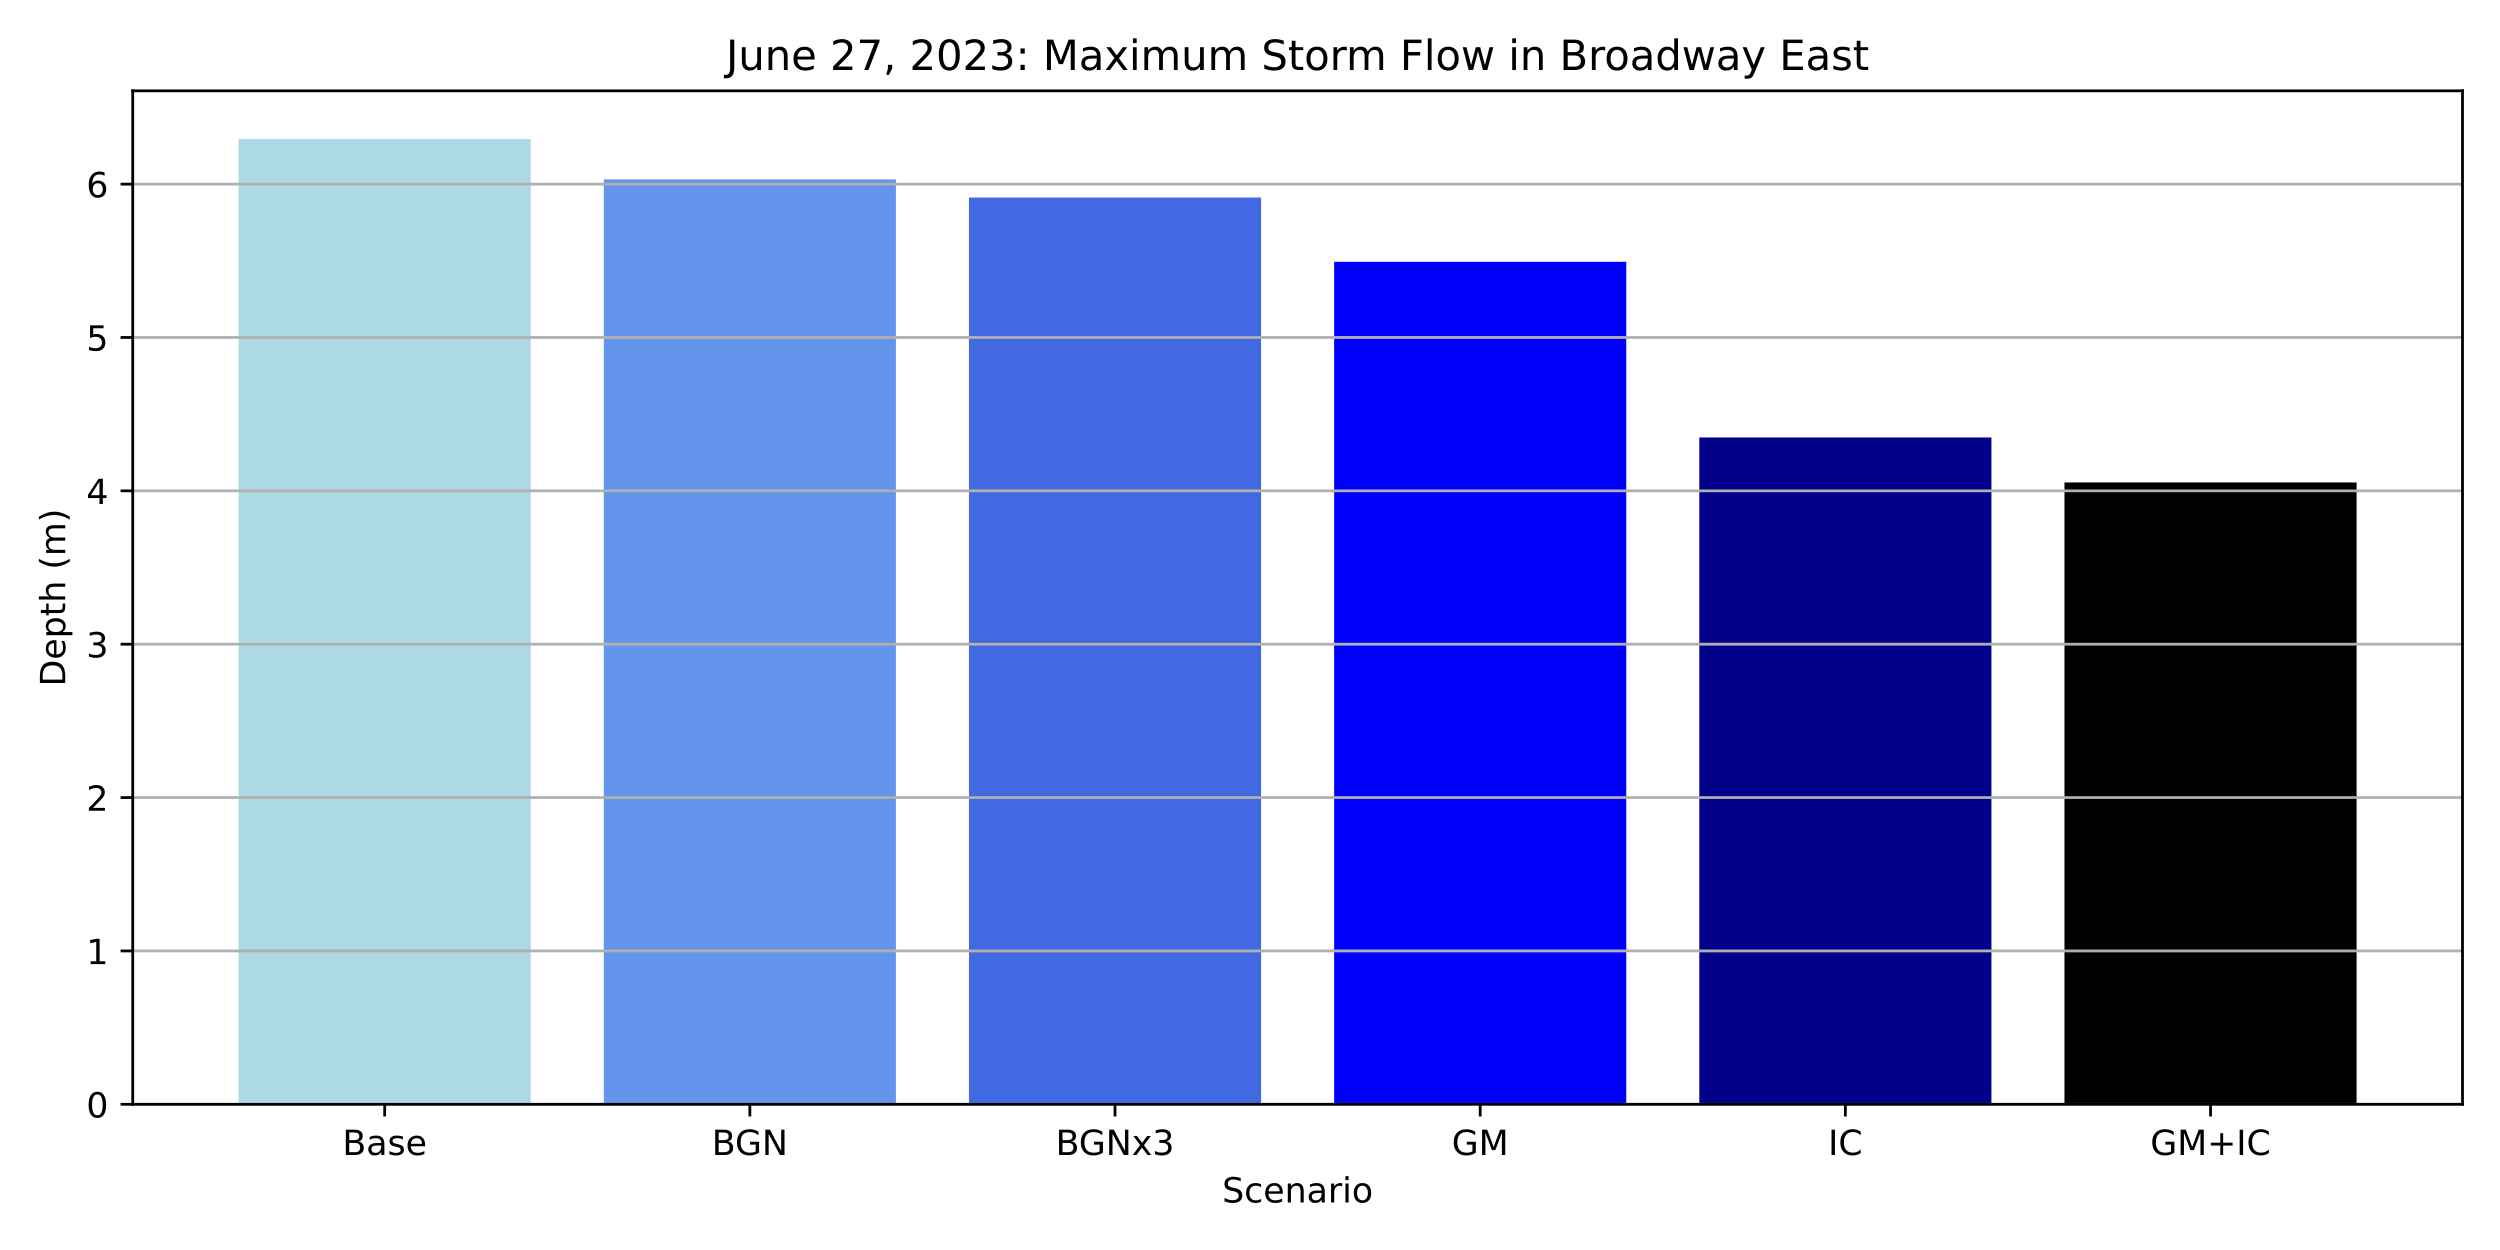
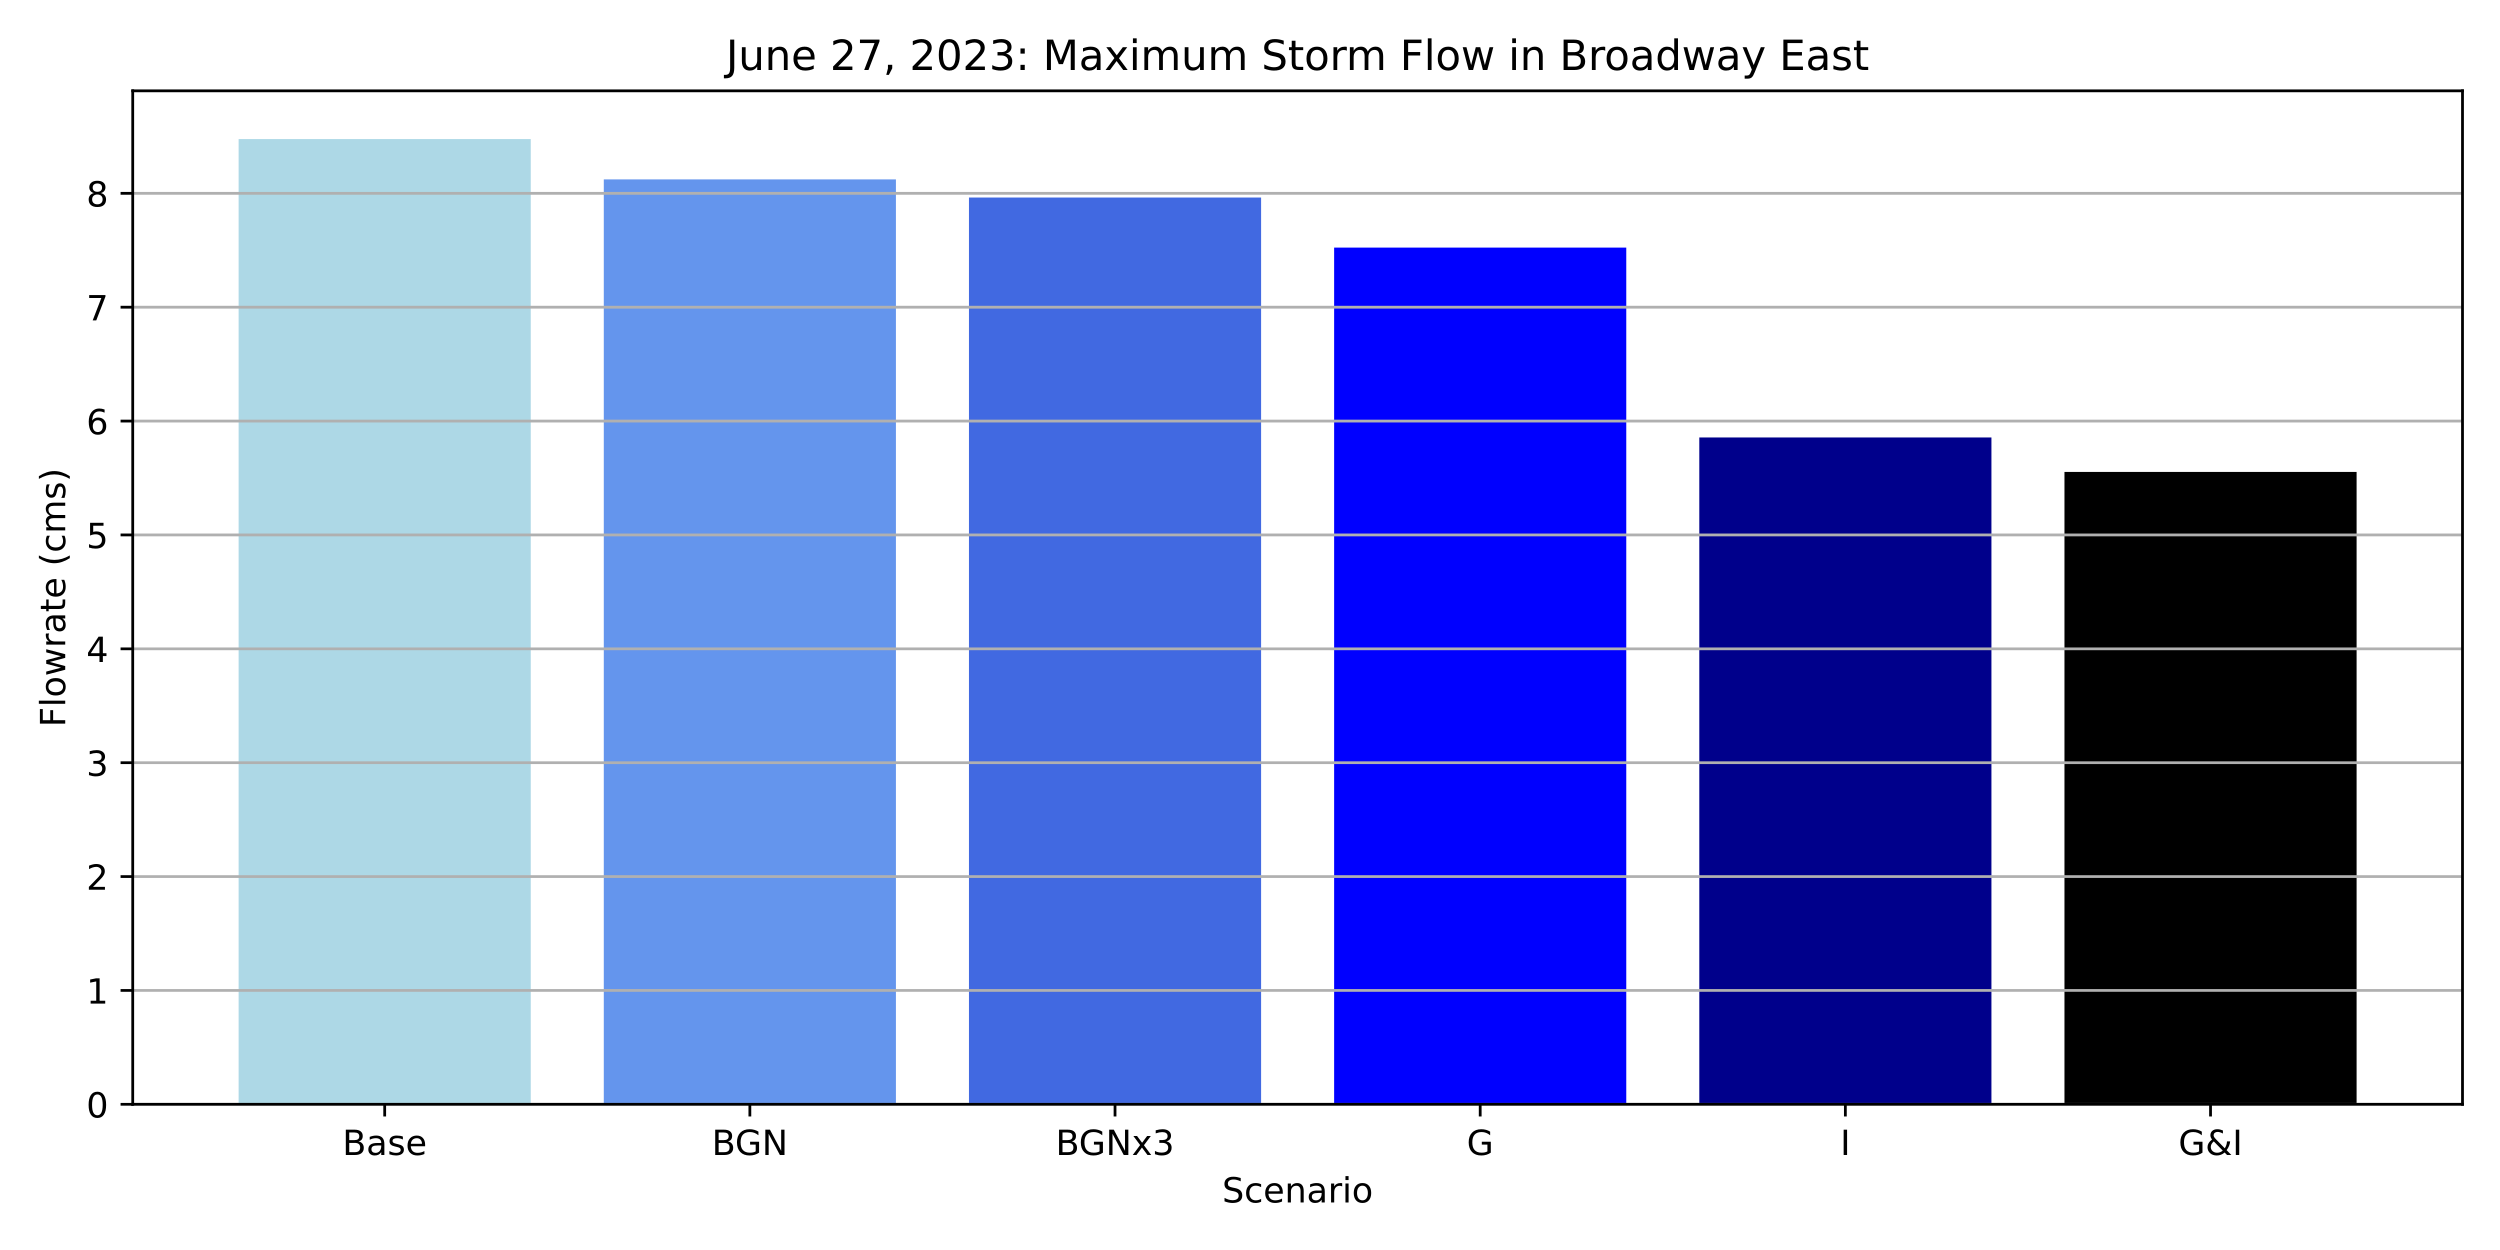
<svg xmlns="http://www.w3.org/2000/svg" xmlns:xlink="http://www.w3.org/1999/xlink" width="720pt" height="360pt" viewBox="0 0 720 360" version="1.1">
  <defs>
    <style type="text/css">*{stroke-linejoin: round; stroke-linecap: butt}</style>
  </defs>
  <g id="figure_1">
    <g id="patch_1">
      <path d="M 0 360  L 720 360  L 720 0  L 0 0  z " style="fill: #ffffff" />
    </g>
    <g id="axes_1">
      <g id="patch_2">
        <path d="M 38.225 318.04  L 709.2 318.04  L 709.2 26.16  L 38.225 26.16  z " style="fill: #ffffff" />
      </g>
      <g id="patch_3">
-         <path d="M 68.724 318.04  L 152.859 318.04  L 152.859 40.059  L 68.724 40.059  z " clip-path="url(#p82f3d828a6)" style="fill: #add8e6" />
+         <path d="M 68.724 318.04  L 152.859 318.04  L 152.859 40.059  L 68.724 40.059  z " clip-path="url(#p757a0177e7)" style="fill: #add8e6" />
      </g>
      <g id="patch_4">
-         <path d="M 173.892 318.04  L 258.027 318.04  L 258.027 51.669  L 173.892 51.669  z " clip-path="url(#p82f3d828a6)" style="fill: #6495ed" />
+         <path d="M 173.892 318.04  L 258.027 318.04  L 258.027 51.669  L 173.892 51.669  z " clip-path="url(#p757a0177e7)" style="fill: #6495ed" />
      </g>
      <g id="patch_5">
-         <path d="M 279.061 318.04  L 363.196 318.04  L 363.196 56.89  L 279.061 56.89  z " clip-path="url(#p82f3d828a6)" style="fill: #4169e1" />
+         <path d="M 279.061 318.04  L 363.196 318.04  L 363.196 56.89  L 279.061 56.89  z " clip-path="url(#p757a0177e7)" style="fill: #4169e1" />
      </g>
      <g id="patch_6">
-         <path d="M 384.229 318.04  L 468.364 318.04  L 468.364 75.394  L 384.229 75.394  z " clip-path="url(#p82f3d828a6)" style="fill: #0000ff" />
+         <path d="M 384.229 318.04  L 468.364 318.04  L 468.364 71.316  L 384.229 71.316  z " clip-path="url(#p757a0177e7)" style="fill: #0000ff" />
      </g>
      <g id="patch_7">
-         <path d="M 489.398 318.04  L 573.533 318.04  L 573.533 125.991  L 489.398 125.991  z " clip-path="url(#p82f3d828a6)" style="fill: #00008b" />
+         <path d="M 489.398 318.04  L 573.533 318.04  L 573.533 125.991  L 489.398 125.991  z " clip-path="url(#p757a0177e7)" style="fill: #00008b" />
      </g>
      <g id="patch_8">
-         <path d="M 594.566 318.04  L 678.701 318.04  L 678.701 138.944  L 594.566 138.944  z " clip-path="url(#p82f3d828a6)" />
+         <path d="M 594.566 318.04  L 678.701 318.04  L 678.701 135.914  L 594.566 135.914  z " clip-path="url(#p757a0177e7)" />
      </g>
      <g id="matplotlib.axis_1">
        <g id="xtick_1">
          <g id="line2d_1">
            <defs>
-               <path id="mecd193330f" d="M 0 0  L 0 3.5  " style="stroke: #000000; stroke-width: 0.8" />
+               <path id="m2fa8455c45" d="M 0 0  L 0 3.5  " style="stroke: #000000; stroke-width: 0.8" />
            </defs>
            <g>
-               <use xlink:href="#mecd193330f" x="110.791" y="318.04" style="stroke: #000000; stroke-width: 0.8" />
+               <use xlink:href="#m2fa8455c45" x="110.791" y="318.04" style="stroke: #000000; stroke-width: 0.8" />
            </g>
          </g>
          <g id="text_1">
            <g transform="translate(98.61548 332.6384) scale(0.1 -0.1)">
              <defs>
                <path id="DejaVuSans-42" d="M 1259 2228  L 1259 519  L 2272 519  Q 2781 519 3026 730  Q 3272 941 3272 1375  Q 3272 1813 3026 2020  Q 2781 2228 2272 2228  L 1259 2228  z M 1259 4147  L 1259 2741  L 2194 2741  Q 2656 2741 2882 2914  Q 3109 3088 3109 3444  Q 3109 3797 2882 3972  Q 2656 4147 2194 4147  L 1259 4147  z M 628 4666  L 2241 4666  Q 2963 4666 3353 4366  Q 3744 4066 3744 3513  Q 3744 3084 3544 2831  Q 3344 2578 2956 2516  Q 3422 2416 3680 2098  Q 3938 1781 3938 1306  Q 3938 681 3513 340  Q 3088 0 2303 0  L 628 0  L 628 4666  z " transform="scale(0.015625)" />
                <path id="DejaVuSans-61" d="M 2194 1759  Q 1497 1759 1228 1600  Q 959 1441 959 1056  Q 959 750 1161 570  Q 1363 391 1709 391  Q 2188 391 2477 730  Q 2766 1069 2766 1631  L 2766 1759  L 2194 1759  z M 3341 1997  L 3341 0  L 2766 0  L 2766 531  Q 2569 213 2275 61  Q 1981 -91 1556 -91  Q 1019 -91 701 211  Q 384 513 384 1019  Q 384 1609 779 1909  Q 1175 2209 1959 2209  L 2766 2209  L 2766 2266  Q 2766 2663 2505 2880  Q 2244 3097 1772 3097  Q 1472 3097 1187 3025  Q 903 2953 641 2809  L 641 3341  Q 956 3463 1253 3523  Q 1550 3584 1831 3584  Q 2591 3584 2966 3190  Q 3341 2797 3341 1997  z " transform="scale(0.015625)" />
                <path id="DejaVuSans-73" d="M 2834 3397  L 2834 2853  Q 2591 2978 2328 3040  Q 2066 3103 1784 3103  Q 1356 3103 1142 2972  Q 928 2841 928 2578  Q 928 2378 1081 2264  Q 1234 2150 1697 2047  L 1894 2003  Q 2506 1872 2764 1633  Q 3022 1394 3022 966  Q 3022 478 2636 193  Q 2250 -91 1575 -91  Q 1294 -91 989 -36  Q 684 19 347 128  L 347 722  Q 666 556 975 473  Q 1284 391 1588 391  Q 1994 391 2212 530  Q 2431 669 2431 922  Q 2431 1156 2273 1281  Q 2116 1406 1581 1522  L 1381 1569  Q 847 1681 609 1914  Q 372 2147 372 2553  Q 372 3047 722 3315  Q 1072 3584 1716 3584  Q 2034 3584 2315 3537  Q 2597 3491 2834 3397  z " transform="scale(0.015625)" />
                <path id="DejaVuSans-65" d="M 3597 1894  L 3597 1613  L 953 1613  Q 991 1019 1311 708  Q 1631 397 2203 397  Q 2534 397 2845 478  Q 3156 559 3463 722  L 3463 178  Q 3153 47 2828 -22  Q 2503 -91 2169 -91  Q 1331 -91 842 396  Q 353 884 353 1716  Q 353 2575 817 3079  Q 1281 3584 2069 3584  Q 2775 3584 3186 3129  Q 3597 2675 3597 1894  z M 3022 2063  Q 3016 2534 2758 2815  Q 2500 3097 2075 3097  Q 1594 3097 1305 2825  Q 1016 2553 972 2059  L 3022 2063  z " transform="scale(0.015625)" />
              </defs>
              <use xlink:href="#DejaVuSans-42" />
              <use xlink:href="#DejaVuSans-61" transform="translate(68.60352 0)" />
              <use xlink:href="#DejaVuSans-73" transform="translate(129.8828 0)" />
              <use xlink:href="#DejaVuSans-65" transform="translate(181.9824 0)" />
            </g>
          </g>
        </g>
        <g id="xtick_2">
          <g id="line2d_2">
            <g>
-               <use xlink:href="#mecd193330f" x="215.96" y="318.04" style="stroke: #000000; stroke-width: 0.8" />
+               <use xlink:href="#m2fa8455c45" x="215.96" y="318.04" style="stroke: #000000; stroke-width: 0.8" />
            </g>
          </g>
          <g id="text_2">
            <g transform="translate(205.0019 332.6384) scale(0.1 -0.1)">
              <defs>
                <path id="DejaVuSans-47" d="M 3809 666  L 3809 1919  L 2778 1919  L 2778 2438  L 4434 2438  L 4434 434  Q 4069 175 3628 42  Q 3188 -91 2688 -91  Q 1594 -91 976 548  Q 359 1188 359 2328  Q 359 3472 976 4111  Q 1594 4750 2688 4750  Q 3144 4750 3555 4637  Q 3966 4525 4313 4306  L 4313 3634  Q 3963 3931 3569 4081  Q 3175 4231 2741 4231  Q 1884 4231 1454 3753  Q 1025 3275 1025 2328  Q 1025 1384 1454 906  Q 1884 428 2741 428  Q 3075 428 3337 486  Q 3600 544 3809 666  z " transform="scale(0.015625)" />
                <path id="DejaVuSans-4e" d="M 628 4666  L 1478 4666  L 3547 763  L 3547 4666  L 4159 4666  L 4159 0  L 3309 0  L 1241 3903  L 1241 0  L 628 0  L 628 4666  z " transform="scale(0.015625)" />
              </defs>
              <use xlink:href="#DejaVuSans-42" />
              <use xlink:href="#DejaVuSans-47" transform="translate(66.85352 0)" />
              <use xlink:href="#DejaVuSans-4e" transform="translate(144.3438 0)" />
            </g>
          </g>
        </g>
        <g id="xtick_3">
          <g id="line2d_3">
            <g>
-               <use xlink:href="#mecd193330f" x="321.128" y="318.04" style="stroke: #000000; stroke-width: 0.8" />
+               <use xlink:href="#m2fa8455c45" x="321.128" y="318.04" style="stroke: #000000; stroke-width: 0.8" />
            </g>
          </g>
          <g id="text_3">
            <g transform="translate(304.0298 332.6384) scale(0.1 -0.1)">
              <defs>
                <path id="DejaVuSans-78" d="M 3513 3500  L 2247 1797  L 3578 0  L 2900 0  L 1881 1375  L 863 0  L 184 0  L 1544 1831  L 300 3500  L 978 3500  L 1906 2253  L 2834 3500  L 3513 3500  z " transform="scale(0.015625)" />
                <path id="DejaVuSans-33" d="M 2597 2516  Q 3050 2419 3304 2112  Q 3559 1806 3559 1356  Q 3559 666 3084 287  Q 2609 -91 1734 -91  Q 1441 -91 1130 -33  Q 819 25 488 141  L 488 750  Q 750 597 1062 519  Q 1375 441 1716 441  Q 2309 441 2620 675  Q 2931 909 2931 1356  Q 2931 1769 2642 2001  Q 2353 2234 1838 2234  L 1294 2234  L 1294 2753  L 1863 2753  Q 2328 2753 2575 2939  Q 2822 3125 2822 3475  Q 2822 3834 2567 4026  Q 2313 4219 1838 4219  Q 1578 4219 1281 4162  Q 984 4106 628 3988  L 628 4550  Q 988 4650 1302 4700  Q 1616 4750 1894 4750  Q 2613 4750 3031 4423  Q 3450 4097 3450 3541  Q 3450 3153 3228 2886  Q 3006 2619 2597 2516  z " transform="scale(0.015625)" />
              </defs>
              <use xlink:href="#DejaVuSans-42" />
              <use xlink:href="#DejaVuSans-47" transform="translate(66.85352 0)" />
              <use xlink:href="#DejaVuSans-4e" transform="translate(144.3438 0)" />
              <use xlink:href="#DejaVuSans-78" transform="translate(219.1484 0)" />
              <use xlink:href="#DejaVuSans-33" transform="translate(278.3281 0)" />
            </g>
          </g>
        </g>
        <g id="xtick_4">
          <g id="line2d_4">
            <g>
-               <use xlink:href="#mecd193330f" x="426.297" y="318.04" style="stroke: #000000; stroke-width: 0.8" />
+               <use xlink:href="#m2fa8455c45" x="426.297" y="318.04" style="stroke: #000000; stroke-width: 0.8" />
            </g>
          </g>
          <g id="text_4">
-             <g transform="translate(418.1085 332.6384) scale(0.1 -0.1)">
-               <defs>
-                 <path id="DejaVuSans-4d" d="M 628 4666  L 1569 4666  L 2759 1491  L 3956 4666  L 4897 4666  L 4897 0  L 4281 0  L 4281 4097  L 3078 897  L 2444 897  L 1241 4097  L 1241 0  L 628 0  L 628 4666  z " transform="scale(0.015625)" />
-               </defs>
+             <g transform="translate(422.4225 332.6384) scale(0.1 -0.1)">
              <use xlink:href="#DejaVuSans-47" />
-               <use xlink:href="#DejaVuSans-4d" transform="translate(77.49023 0)" />
            </g>
          </g>
        </g>
        <g id="xtick_5">
          <g id="line2d_5">
            <g>
-               <use xlink:href="#mecd193330f" x="531.465" y="318.04" style="stroke: #000000; stroke-width: 0.8" />
+               <use xlink:href="#m2fa8455c45" x="531.465" y="318.04" style="stroke: #000000; stroke-width: 0.8" />
            </g>
          </g>
          <g id="text_5">
-             <g transform="translate(526.4988 332.6384) scale(0.1 -0.1)">
+             <g transform="translate(529.9902 332.6384) scale(0.1 -0.1)">
              <defs>
                <path id="DejaVuSans-49" d="M 628 4666  L 1259 4666  L 1259 0  L 628 0  L 628 4666  z " transform="scale(0.015625)" />
-                 <path id="DejaVuSans-43" d="M 4122 4306  L 4122 3641  Q 3803 3938 3442 4084  Q 3081 4231 2675 4231  Q 1875 4231 1450 3742  Q 1025 3253 1025 2328  Q 1025 1406 1450 917  Q 1875 428 2675 428  Q 3081 428 3442 575  Q 3803 722 4122 1019  L 4122 359  Q 3791 134 3420 21  Q 3050 -91 2638 -91  Q 1578 -91 968 557  Q 359 1206 359 2328  Q 359 3453 968 4101  Q 1578 4750 2638 4750  Q 3056 4750 3426 4639  Q 3797 4528 4122 4306  z " transform="scale(0.015625)" />
              </defs>
              <use xlink:href="#DejaVuSans-49" />
-               <use xlink:href="#DejaVuSans-43" transform="translate(29.49219 0)" />
            </g>
          </g>
        </g>
        <g id="xtick_6">
          <g id="line2d_6">
            <g>
-               <use xlink:href="#mecd193330f" x="636.634" y="318.04" style="stroke: #000000; stroke-width: 0.8" />
+               <use xlink:href="#m2fa8455c45" x="636.634" y="318.04" style="stroke: #000000; stroke-width: 0.8" />
            </g>
          </g>
          <g id="text_6">
-             <g transform="translate(619.2892 332.6384) scale(0.1 -0.1)">
-               <defs>
-                 <path id="DejaVuSans-2b" d="M 2944 4013  L 2944 2272  L 4684 2272  L 4684 1741  L 2944 1741  L 2944 0  L 2419 0  L 2419 1741  L 678 1741  L 678 2272  L 2419 2272  L 2419 4013  L 2944 4013  z " transform="scale(0.015625)" />
+             <g transform="translate(627.3853 332.6384) scale(0.1 -0.1)">
+               <defs>
+                 <path id="DejaVuSans-26" d="M 1556 2509  Q 1272 2256 1139 2004  Q 1006 1753 1006 1478  Q 1006 1022 1337 719  Q 1669 416 2169 416  Q 2466 416 2725 514  Q 2984 613 3213 813  L 1556 2509  z M 1997 2859  L 3584 1234  Q 3769 1513 3872 1830  Q 3975 2147 3994 2503  L 4575 2503  Q 4538 2091 4375 1687  Q 4213 1284 3922 891  L 4794 0  L 4006 0  L 3559 459  Q 3234 181 2878 45  Q 2522 -91 2113 -91  Q 1359 -91 881 339  Q 403 769 403 1441  Q 403 1841 612 2192  Q 822 2544 1241 2853  Q 1091 3050 1012 3245  Q 934 3441 934 3628  Q 934 4134 1281 4442  Q 1628 4750 2203 4750  Q 2463 4750 2720 4694  Q 2978 4638 3244 4525  L 3244 3956  Q 2972 4103 2725 4179  Q 2478 4256 2266 4256  Q 1938 4256 1733 4082  Q 1528 3909 1528 3634  Q 1528 3475 1620 3314  Q 1713 3153 1997 2859  z " transform="scale(0.015625)" />
              </defs>
              <use xlink:href="#DejaVuSans-47" />
-               <use xlink:href="#DejaVuSans-4d" transform="translate(77.49023 0)" />
-               <use xlink:href="#DejaVuSans-2b" transform="translate(163.7695 0)" />
-               <use xlink:href="#DejaVuSans-49" transform="translate(247.5586 0)" />
-               <use xlink:href="#DejaVuSans-43" transform="translate(277.0508 0)" />
+               <use xlink:href="#DejaVuSans-26" transform="translate(77.49023 0)" />
+               <use xlink:href="#DejaVuSans-49" transform="translate(155.4688 0)" />
            </g>
          </g>
        </g>
        <g id="text_7">
          <g transform="translate(351.9758 346.3166) scale(0.1 -0.1)">
            <defs>
              <path id="DejaVuSans-53" d="M 3425 4513  L 3425 3897  Q 3066 4069 2747 4153  Q 2428 4238 2131 4238  Q 1616 4238 1336 4038  Q 1056 3838 1056 3469  Q 1056 3159 1242 3001  Q 1428 2844 1947 2747  L 2328 2669  Q 3034 2534 3370 2195  Q 3706 1856 3706 1288  Q 3706 609 3251 259  Q 2797 -91 1919 -91  Q 1588 -91 1214 -16  Q 841 59 441 206  L 441 856  Q 825 641 1194 531  Q 1563 422 1919 422  Q 2459 422 2753 634  Q 3047 847 3047 1241  Q 3047 1584 2836 1778  Q 2625 1972 2144 2069  L 1759 2144  Q 1053 2284 737 2584  Q 422 2884 422 3419  Q 422 4038 858 4394  Q 1294 4750 2059 4750  Q 2388 4750 2728 4690  Q 3069 4631 3425 4513  z " transform="scale(0.015625)" />
              <path id="DejaVuSans-63" d="M 3122 3366  L 3122 2828  Q 2878 2963 2633 3030  Q 2388 3097 2138 3097  Q 1578 3097 1268 2742  Q 959 2388 959 1747  Q 959 1106 1268 751  Q 1578 397 2138 397  Q 2388 397 2633 464  Q 2878 531 3122 666  L 3122 134  Q 2881 22 2623 -34  Q 2366 -91 2075 -91  Q 1284 -91 818 406  Q 353 903 353 1747  Q 353 2603 823 3093  Q 1294 3584 2113 3584  Q 2378 3584 2631 3529  Q 2884 3475 3122 3366  z " transform="scale(0.015625)" />
              <path id="DejaVuSans-6e" d="M 3513 2113  L 3513 0  L 2938 0  L 2938 2094  Q 2938 2591 2744 2837  Q 2550 3084 2163 3084  Q 1697 3084 1428 2787  Q 1159 2491 1159 1978  L 1159 0  L 581 0  L 581 3500  L 1159 3500  L 1159 2956  Q 1366 3272 1645 3428  Q 1925 3584 2291 3584  Q 2894 3584 3203 3211  Q 3513 2838 3513 2113  z " transform="scale(0.015625)" />
              <path id="DejaVuSans-72" d="M 2631 2963  Q 2534 3019 2420 3045  Q 2306 3072 2169 3072  Q 1681 3072 1420 2755  Q 1159 2438 1159 1844  L 1159 0  L 581 0  L 581 3500  L 1159 3500  L 1159 2956  Q 1341 3275 1631 3429  Q 1922 3584 2338 3584  Q 2397 3584 2469 3576  Q 2541 3569 2628 3553  L 2631 2963  z " transform="scale(0.015625)" />
              <path id="DejaVuSans-69" d="M 603 3500  L 1178 3500  L 1178 0  L 603 0  L 603 3500  z M 603 4863  L 1178 4863  L 1178 4134  L 603 4134  L 603 4863  z " transform="scale(0.015625)" />
              <path id="DejaVuSans-6f" d="M 1959 3097  Q 1497 3097 1228 2736  Q 959 2375 959 1747  Q 959 1119 1226 758  Q 1494 397 1959 397  Q 2419 397 2687 759  Q 2956 1122 2956 1747  Q 2956 2369 2687 2733  Q 2419 3097 1959 3097  z M 1959 3584  Q 2709 3584 3137 3096  Q 3566 2609 3566 1747  Q 3566 888 3137 398  Q 2709 -91 1959 -91  Q 1206 -91 779 398  Q 353 888 353 1747  Q 353 2609 779 3096  Q 1206 3584 1959 3584  z " transform="scale(0.015625)" />
            </defs>
            <use xlink:href="#DejaVuSans-53" />
            <use xlink:href="#DejaVuSans-63" transform="translate(63.47656 0)" />
            <use xlink:href="#DejaVuSans-65" transform="translate(118.457 0)" />
            <use xlink:href="#DejaVuSans-6e" transform="translate(179.9805 0)" />
            <use xlink:href="#DejaVuSans-61" transform="translate(243.3594 0)" />
            <use xlink:href="#DejaVuSans-72" transform="translate(304.6387 0)" />
            <use xlink:href="#DejaVuSans-69" transform="translate(345.752 0)" />
            <use xlink:href="#DejaVuSans-6f" transform="translate(373.5352 0)" />
          </g>
        </g>
      </g>
      <g id="matplotlib.axis_2">
        <g id="ytick_1">
          <g id="line2d_7">
-             <path d="M 38.225 318.04  L 709.2 318.04  " clip-path="url(#p82f3d828a6)" style="fill: none; stroke: #b0b0b0; stroke-width: 0.8; stroke-linecap: square" />
+             <path d="M 38.225 318.04  L 709.2 318.04  " clip-path="url(#p757a0177e7)" style="fill: none; stroke: #b0b0b0; stroke-width: 0.8; stroke-linecap: square" />
          </g>
          <g id="line2d_8">
            <defs>
-               <path id="mec2f28ca8a" d="M 0 0  L -3.5 0  " style="stroke: #000000; stroke-width: 0.8" />
+               <path id="md91d57706f" d="M 0 0  L -3.5 0  " style="stroke: #000000; stroke-width: 0.8" />
            </defs>
            <g>
-               <use xlink:href="#mec2f28ca8a" x="38.225" y="318.04" style="stroke: #000000; stroke-width: 0.8" />
+               <use xlink:href="#md91d57706f" x="38.225" y="318.04" style="stroke: #000000; stroke-width: 0.8" />
            </g>
          </g>
          <g id="text_8">
            <g transform="translate(24.8625 321.8392) scale(0.1 -0.1)">
              <defs>
                <path id="DejaVuSans-30" d="M 2034 4250  Q 1547 4250 1301 3770  Q 1056 3291 1056 2328  Q 1056 1369 1301 889  Q 1547 409 2034 409  Q 2525 409 2770 889  Q 3016 1369 3016 2328  Q 3016 3291 2770 3770  Q 2525 4250 2034 4250  z M 2034 4750  Q 2819 4750 3233 4129  Q 3647 3509 3647 2328  Q 3647 1150 3233 529  Q 2819 -91 2034 -91  Q 1250 -91 836 529  Q 422 1150 422 2328  Q 422 3509 836 4129  Q 1250 4750 2034 4750  z " transform="scale(0.015625)" />
              </defs>
              <use xlink:href="#DejaVuSans-30" />
            </g>
          </g>
        </g>
        <g id="ytick_2">
          <g id="line2d_9">
-             <path d="M 38.225 273.871  L 709.2 273.871  " clip-path="url(#p82f3d828a6)" style="fill: none; stroke: #b0b0b0; stroke-width: 0.8; stroke-linecap: square" />
+             <path d="M 38.225 285.245  L 709.2 285.245  " clip-path="url(#p757a0177e7)" style="fill: none; stroke: #b0b0b0; stroke-width: 0.8; stroke-linecap: square" />
          </g>
          <g id="line2d_10">
            <g>
-               <use xlink:href="#mec2f28ca8a" x="38.225" y="273.871" style="stroke: #000000; stroke-width: 0.8" />
+               <use xlink:href="#md91d57706f" x="38.225" y="285.245" style="stroke: #000000; stroke-width: 0.8" />
            </g>
          </g>
          <g id="text_9">
-             <g transform="translate(24.8625 277.6697) scale(0.1 -0.1)">
+             <g transform="translate(24.8625 289.0444) scale(0.1 -0.1)">
              <defs>
                <path id="DejaVuSans-31" d="M 794 531  L 1825 531  L 1825 4091  L 703 3866  L 703 4441  L 1819 4666  L 2450 4666  L 2450 531  L 3481 531  L 3481 0  L 794 0  L 794 531  z " transform="scale(0.015625)" />
              </defs>
              <use xlink:href="#DejaVuSans-31" />
            </g>
          </g>
        </g>
        <g id="ytick_3">
          <g id="line2d_11">
-             <path d="M 38.225 229.701  L 709.2 229.701  " clip-path="url(#p82f3d828a6)" style="fill: none; stroke: #b0b0b0; stroke-width: 0.8; stroke-linecap: square" />
+             <path d="M 38.225 252.45  L 709.2 252.45  " clip-path="url(#p757a0177e7)" style="fill: none; stroke: #b0b0b0; stroke-width: 0.8; stroke-linecap: square" />
          </g>
          <g id="line2d_12">
            <g>
-               <use xlink:href="#mec2f28ca8a" x="38.225" y="229.701" style="stroke: #000000; stroke-width: 0.8" />
+               <use xlink:href="#md91d57706f" x="38.225" y="252.45" style="stroke: #000000; stroke-width: 0.8" />
            </g>
          </g>
          <g id="text_10">
-             <g transform="translate(24.8625 233.5002) scale(0.1 -0.1)">
+             <g transform="translate(24.8625 256.2496) scale(0.1 -0.1)">
              <defs>
                <path id="DejaVuSans-32" d="M 1228 531  L 3431 531  L 3431 0  L 469 0  L 469 531  Q 828 903 1448 1529  Q 2069 2156 2228 2338  Q 2531 2678 2651 2914  Q 2772 3150 2772 3378  Q 2772 3750 2511 3984  Q 2250 4219 1831 4219  Q 1534 4219 1204 4116  Q 875 4013 500 3803  L 500 4441  Q 881 4594 1212 4672  Q 1544 4750 1819 4750  Q 2544 4750 2975 4387  Q 3406 4025 3406 3419  Q 3406 3131 3298 2873  Q 3191 2616 2906 2266  Q 2828 2175 2409 1742  Q 1991 1309 1228 531  z " transform="scale(0.015625)" />
              </defs>
              <use xlink:href="#DejaVuSans-32" />
            </g>
          </g>
        </g>
        <g id="ytick_4">
          <g id="line2d_13">
-             <path d="M 38.225 185.532  L 709.2 185.532  " clip-path="url(#p82f3d828a6)" style="fill: none; stroke: #b0b0b0; stroke-width: 0.8; stroke-linecap: square" />
+             <path d="M 38.225 219.656  L 709.2 219.656  " clip-path="url(#p757a0177e7)" style="fill: none; stroke: #b0b0b0; stroke-width: 0.8; stroke-linecap: square" />
          </g>
          <g id="line2d_14">
            <g>
-               <use xlink:href="#mec2f28ca8a" x="38.225" y="185.532" style="stroke: #000000; stroke-width: 0.8" />
+               <use xlink:href="#md91d57706f" x="38.225" y="219.656" style="stroke: #000000; stroke-width: 0.8" />
            </g>
          </g>
          <g id="text_11">
-             <g transform="translate(24.8625 189.3307) scale(0.1 -0.1)">
+             <g transform="translate(24.8625 223.4549) scale(0.1 -0.1)">
              <use xlink:href="#DejaVuSans-33" />
            </g>
          </g>
        </g>
        <g id="ytick_5">
          <g id="line2d_15">
-             <path d="M 38.225 141.362  L 709.2 141.362  " clip-path="url(#p82f3d828a6)" style="fill: none; stroke: #b0b0b0; stroke-width: 0.8; stroke-linecap: square" />
+             <path d="M 38.225 186.861  L 709.2 186.861  " clip-path="url(#p757a0177e7)" style="fill: none; stroke: #b0b0b0; stroke-width: 0.8; stroke-linecap: square" />
          </g>
          <g id="line2d_16">
            <g>
-               <use xlink:href="#mec2f28ca8a" x="38.225" y="141.362" style="stroke: #000000; stroke-width: 0.8" />
+               <use xlink:href="#md91d57706f" x="38.225" y="186.861" style="stroke: #000000; stroke-width: 0.8" />
            </g>
          </g>
          <g id="text_12">
-             <g transform="translate(24.8625 145.1612) scale(0.1 -0.1)">
+             <g transform="translate(24.8625 190.6601) scale(0.1 -0.1)">
              <defs>
                <path id="DejaVuSans-34" d="M 2419 4116  L 825 1625  L 2419 1625  L 2419 4116  z M 2253 4666  L 3047 4666  L 3047 1625  L 3713 1625  L 3713 1100  L 3047 1100  L 3047 0  L 2419 0  L 2419 1100  L 313 1100  L 313 1709  L 2253 4666  z " transform="scale(0.015625)" />
              </defs>
              <use xlink:href="#DejaVuSans-34" />
            </g>
          </g>
        </g>
        <g id="ytick_6">
          <g id="line2d_17">
-             <path d="M 38.225 97.193  L 709.2 97.193  " clip-path="url(#p82f3d828a6)" style="fill: none; stroke: #b0b0b0; stroke-width: 0.8; stroke-linecap: square" />
+             <path d="M 38.225 154.066  L 709.2 154.066  " clip-path="url(#p757a0177e7)" style="fill: none; stroke: #b0b0b0; stroke-width: 0.8; stroke-linecap: square" />
          </g>
          <g id="line2d_18">
            <g>
-               <use xlink:href="#mec2f28ca8a" x="38.225" y="97.193" style="stroke: #000000; stroke-width: 0.8" />
+               <use xlink:href="#md91d57706f" x="38.225" y="154.066" style="stroke: #000000; stroke-width: 0.8" />
            </g>
          </g>
          <g id="text_13">
-             <g transform="translate(24.8625 100.9917) scale(0.1 -0.1)">
+             <g transform="translate(24.8625 157.8653) scale(0.1 -0.1)">
              <defs>
                <path id="DejaVuSans-35" d="M 691 4666  L 3169 4666  L 3169 4134  L 1269 4134  L 1269 2991  Q 1406 3038 1543 3061  Q 1681 3084 1819 3084  Q 2600 3084 3056 2656  Q 3513 2228 3513 1497  Q 3513 744 3044 326  Q 2575 -91 1722 -91  Q 1428 -91 1123 -41  Q 819 9 494 109  L 494 744  Q 775 591 1075 516  Q 1375 441 1709 441  Q 2250 441 2565 725  Q 2881 1009 2881 1497  Q 2881 1984 2565 2268  Q 2250 2553 1709 2553  Q 1456 2553 1204 2497  Q 953 2441 691 2322  L 691 4666  z " transform="scale(0.015625)" />
              </defs>
              <use xlink:href="#DejaVuSans-35" />
            </g>
          </g>
        </g>
        <g id="ytick_7">
          <g id="line2d_19">
-             <path d="M 38.225 53.023  L 709.2 53.023  " clip-path="url(#p82f3d828a6)" style="fill: none; stroke: #b0b0b0; stroke-width: 0.8; stroke-linecap: square" />
+             <path d="M 38.225 121.271  L 709.2 121.271  " clip-path="url(#p757a0177e7)" style="fill: none; stroke: #b0b0b0; stroke-width: 0.8; stroke-linecap: square" />
          </g>
          <g id="line2d_20">
            <g>
-               <use xlink:href="#mec2f28ca8a" x="38.225" y="53.023" style="stroke: #000000; stroke-width: 0.8" />
+               <use xlink:href="#md91d57706f" x="38.225" y="121.271" style="stroke: #000000; stroke-width: 0.8" />
            </g>
          </g>
          <g id="text_14">
-             <g transform="translate(24.8625 56.82225) scale(0.1 -0.1)">
+             <g transform="translate(24.8625 125.0705) scale(0.1 -0.1)">
              <defs>
                <path id="DejaVuSans-36" d="M 2113 2584  Q 1688 2584 1439 2293  Q 1191 2003 1191 1497  Q 1191 994 1439 701  Q 1688 409 2113 409  Q 2538 409 2786 701  Q 3034 994 3034 1497  Q 3034 2003 2786 2293  Q 2538 2584 2113 2584  z M 3366 4563  L 3366 3988  Q 3128 4100 2886 4159  Q 2644 4219 2406 4219  Q 1781 4219 1451 3797  Q 1122 3375 1075 2522  Q 1259 2794 1537 2939  Q 1816 3084 2150 3084  Q 2853 3084 3261 2657  Q 3669 2231 3669 1497  Q 3669 778 3244 343  Q 2819 -91 2113 -91  Q 1303 -91 875 529  Q 447 1150 447 2328  Q 447 3434 972 4092  Q 1497 4750 2381 4750  Q 2619 4750 2861 4703  Q 3103 4656 3366 4563  z " transform="scale(0.015625)" />
              </defs>
              <use xlink:href="#DejaVuSans-36" />
            </g>
          </g>
        </g>
-         <g id="text_15">
-           <g transform="translate(18.78281 197.6906) rotate(-90) scale(0.1 -0.1)">
+         <g id="ytick_8">
+           <g id="line2d_21">
+             <path d="M 38.225 88.477  L 709.2 88.477  " clip-path="url(#p757a0177e7)" style="fill: none; stroke: #b0b0b0; stroke-width: 0.8; stroke-linecap: square" />
+           </g>
+           <g id="line2d_22">
+             <g>
+               <use xlink:href="#md91d57706f" x="38.225" y="88.477" style="stroke: #000000; stroke-width: 0.8" />
+             </g>
+           </g>
+           <g id="text_15">
+             <g transform="translate(24.8625 92.27573) scale(0.1 -0.1)">
+               <defs>
+                 <path id="DejaVuSans-37" d="M 525 4666  L 3525 4666  L 3525 4397  L 1831 0  L 1172 0  L 2766 4134  L 525 4134  L 525 4666  z " transform="scale(0.015625)" />
+               </defs>
+               <use xlink:href="#DejaVuSans-37" />
+             </g>
+           </g>
+         </g>
+         <g id="ytick_9">
+           <g id="line2d_23">
+             <path d="M 38.225 55.682  L 709.2 55.682  " clip-path="url(#p757a0177e7)" style="fill: none; stroke: #b0b0b0; stroke-width: 0.8; stroke-linecap: square" />
+           </g>
+           <g id="line2d_24">
+             <g>
+               <use xlink:href="#md91d57706f" x="38.225" y="55.682" style="stroke: #000000; stroke-width: 0.8" />
+             </g>
+           </g>
+           <g id="text_16">
+             <g transform="translate(24.8625 59.48094) scale(0.1 -0.1)">
+               <defs>
+                 <path id="DejaVuSans-38" d="M 2034 2216  Q 1584 2216 1326 1975  Q 1069 1734 1069 1313  Q 1069 891 1326 650  Q 1584 409 2034 409  Q 2484 409 2743 651  Q 3003 894 3003 1313  Q 3003 1734 2745 1975  Q 2488 2216 2034 2216  z M 1403 2484  Q 997 2584 770 2862  Q 544 3141 544 3541  Q 544 4100 942 4425  Q 1341 4750 2034 4750  Q 2731 4750 3128 4425  Q 3525 4100 3525 3541  Q 3525 3141 3298 2862  Q 3072 2584 2669 2484  Q 3125 2378 3379 2068  Q 3634 1759 3634 1313  Q 3634 634 3220 271  Q 2806 -91 2034 -91  Q 1263 -91 848 271  Q 434 634 434 1313  Q 434 1759 690 2068  Q 947 2378 1403 2484  z M 1172 3481  Q 1172 3119 1398 2916  Q 1625 2713 2034 2713  Q 2441 2713 2670 2916  Q 2900 3119 2900 3481  Q 2900 3844 2670 4047  Q 2441 4250 2034 4250  Q 1625 4250 1398 4047  Q 1172 3844 1172 3481  z " transform="scale(0.015625)" />
+               </defs>
+               <use xlink:href="#DejaVuSans-38" />
+             </g>
+           </g>
+         </g>
+         <g id="text_17">
+           <g transform="translate(18.78281 209.3844) rotate(-90) scale(0.1 -0.1)">
            <defs>
-               <path id="DejaVuSans-44" d="M 1259 4147  L 1259 519  L 2022 519  Q 2988 519 3436 956  Q 3884 1394 3884 2338  Q 3884 3275 3436 3711  Q 2988 4147 2022 4147  L 1259 4147  z M 628 4666  L 1925 4666  Q 3281 4666 3915 4102  Q 4550 3538 4550 2338  Q 4550 1131 3912 565  Q 3275 0 1925 0  L 628 0  L 628 4666  z " transform="scale(0.015625)" />
-               <path id="DejaVuSans-70" d="M 1159 525  L 1159 -1331  L 581 -1331  L 581 3500  L 1159 3500  L 1159 2969  Q 1341 3281 1617 3432  Q 1894 3584 2278 3584  Q 2916 3584 3314 3078  Q 3713 2572 3713 1747  Q 3713 922 3314 415  Q 2916 -91 2278 -91  Q 1894 -91 1617 61  Q 1341 213 1159 525  z M 3116 1747  Q 3116 2381 2855 2742  Q 2594 3103 2138 3103  Q 1681 3103 1420 2742  Q 1159 2381 1159 1747  Q 1159 1113 1420 752  Q 1681 391 2138 391  Q 2594 391 2855 752  Q 3116 1113 3116 1747  z " transform="scale(0.015625)" />
+               <path id="DejaVuSans-46" d="M 628 4666  L 3309 4666  L 3309 4134  L 1259 4134  L 1259 2759  L 3109 2759  L 3109 2228  L 1259 2228  L 1259 0  L 628 0  L 628 4666  z " transform="scale(0.015625)" />
+               <path id="DejaVuSans-6c" d="M 603 4863  L 1178 4863  L 1178 0  L 603 0  L 603 4863  z " transform="scale(0.015625)" />
+               <path id="DejaVuSans-77" d="M 269 3500  L 844 3500  L 1563 769  L 2278 3500  L 2956 3500  L 3675 769  L 4391 3500  L 4966 3500  L 4050 0  L 3372 0  L 2619 2869  L 1863 0  L 1184 0  L 269 3500  z " transform="scale(0.015625)" />
              <path id="DejaVuSans-74" d="M 1172 4494  L 1172 3500  L 2356 3500  L 2356 3053  L 1172 3053  L 1172 1153  Q 1172 725 1289 603  Q 1406 481 1766 481  L 2356 481  L 2356 0  L 1766 0  Q 1100 0 847 248  Q 594 497 594 1153  L 594 3053  L 172 3053  L 172 3500  L 594 3500  L 594 4494  L 1172 4494  z " transform="scale(0.015625)" />
-               <path id="DejaVuSans-68" d="M 3513 2113  L 3513 0  L 2938 0  L 2938 2094  Q 2938 2591 2744 2837  Q 2550 3084 2163 3084  Q 1697 3084 1428 2787  Q 1159 2491 1159 1978  L 1159 0  L 581 0  L 581 4863  L 1159 4863  L 1159 2956  Q 1366 3272 1645 3428  Q 1925 3584 2291 3584  Q 2894 3584 3203 3211  Q 3513 2838 3513 2113  z " transform="scale(0.015625)" />
              <path id="DejaVuSans-20" transform="scale(0.015625)" />
              <path id="DejaVuSans-28" d="M 1984 4856  Q 1566 4138 1362 3434  Q 1159 2731 1159 2009  Q 1159 1288 1364 580  Q 1569 -128 1984 -844  L 1484 -844  Q 1016 -109 783 600  Q 550 1309 550 2009  Q 550 2706 781 3412  Q 1013 4119 1484 4856  L 1984 4856  z " transform="scale(0.015625)" />
              <path id="DejaVuSans-6d" d="M 3328 2828  Q 3544 3216 3844 3400  Q 4144 3584 4550 3584  Q 5097 3584 5394 3201  Q 5691 2819 5691 2113  L 5691 0  L 5113 0  L 5113 2094  Q 5113 2597 4934 2840  Q 4756 3084 4391 3084  Q 3944 3084 3684 2787  Q 3425 2491 3425 1978  L 3425 0  L 2847 0  L 2847 2094  Q 2847 2600 2669 2842  Q 2491 3084 2119 3084  Q 1678 3084 1418 2786  Q 1159 2488 1159 1978  L 1159 0  L 581 0  L 581 3500  L 1159 3500  L 1159 2956  Q 1356 3278 1631 3431  Q 1906 3584 2284 3584  Q 2666 3584 2933 3390  Q 3200 3197 3328 2828  z " transform="scale(0.015625)" />
              <path id="DejaVuSans-29" d="M 513 4856  L 1013 4856  Q 1481 4119 1714 3412  Q 1947 2706 1947 2009  Q 1947 1309 1714 600  Q 1481 -109 1013 -844  L 513 -844  Q 928 -128 1133 580  Q 1338 1288 1338 2009  Q 1338 2731 1133 3434  Q 928 4138 513 4856  z " transform="scale(0.015625)" />
            </defs>
-             <use xlink:href="#DejaVuSans-44" />
-             <use xlink:href="#DejaVuSans-65" transform="translate(77.00195 0)" />
-             <use xlink:href="#DejaVuSans-70" transform="translate(138.5254 0)" />
-             <use xlink:href="#DejaVuSans-74" transform="translate(202.002 0)" />
-             <use xlink:href="#DejaVuSans-68" transform="translate(241.2109 0)" />
-             <use xlink:href="#DejaVuSans-20" transform="translate(304.5898 0)" />
-             <use xlink:href="#DejaVuSans-28" transform="translate(336.377 0)" />
-             <use xlink:href="#DejaVuSans-6d" transform="translate(375.3906 0)" />
-             <use xlink:href="#DejaVuSans-29" transform="translate(472.8027 0)" />
+             <use xlink:href="#DejaVuSans-46" />
+             <use xlink:href="#DejaVuSans-6c" transform="translate(57.51953 0)" />
+             <use xlink:href="#DejaVuSans-6f" transform="translate(85.30273 0)" />
+             <use xlink:href="#DejaVuSans-77" transform="translate(146.4844 0)" />
+             <use xlink:href="#DejaVuSans-72" transform="translate(228.2715 0)" />
+             <use xlink:href="#DejaVuSans-61" transform="translate(269.3848 0)" />
+             <use xlink:href="#DejaVuSans-74" transform="translate(330.6641 0)" />
+             <use xlink:href="#DejaVuSans-65" transform="translate(369.873 0)" />
+             <use xlink:href="#DejaVuSans-20" transform="translate(431.3965 0)" />
+             <use xlink:href="#DejaVuSans-28" transform="translate(463.1836 0)" />
+             <use xlink:href="#DejaVuSans-63" transform="translate(502.1973 0)" />
+             <use xlink:href="#DejaVuSans-6d" transform="translate(557.1777 0)" />
+             <use xlink:href="#DejaVuSans-73" transform="translate(654.5898 0)" />
+             <use xlink:href="#DejaVuSans-29" transform="translate(706.6895 0)" />
          </g>
        </g>
      </g>
      <g id="patch_9">
        <path d="M 38.225 318.04  L 38.225 26.16  " style="fill: none; stroke: #000000; stroke-width: 0.8; stroke-linejoin: miter; stroke-linecap: square" />
      </g>
      <g id="patch_10">
        <path d="M 709.2 318.04  L 709.2 26.16  " style="fill: none; stroke: #000000; stroke-width: 0.8; stroke-linejoin: miter; stroke-linecap: square" />
      </g>
      <g id="patch_11">
        <path d="M 38.225 318.04  L 709.2 318.04  " style="fill: none; stroke: #000000; stroke-width: 0.8; stroke-linejoin: miter; stroke-linecap: square" />
      </g>
      <g id="patch_12">
        <path d="M 38.225 26.16  L 709.2 26.16  " style="fill: none; stroke: #000000; stroke-width: 0.8; stroke-linejoin: miter; stroke-linecap: square" />
      </g>
-       <g id="text_16">
+       <g id="text_18">
        <g transform="translate(209.1044 20.16) scale(0.12 -0.12)">
          <defs>
            <path id="DejaVuSans-4a" d="M 628 4666  L 1259 4666  L 1259 325  Q 1259 -519 939 -900  Q 619 -1281 -91 -1281  L -331 -1281  L -331 -750  L -134 -750  Q 284 -750 456 -515  Q 628 -281 628 325  L 628 4666  z " transform="scale(0.015625)" />
            <path id="DejaVuSans-75" d="M 544 1381  L 544 3500  L 1119 3500  L 1119 1403  Q 1119 906 1312 657  Q 1506 409 1894 409  Q 2359 409 2629 706  Q 2900 1003 2900 1516  L 2900 3500  L 3475 3500  L 3475 0  L 2900 0  L 2900 538  Q 2691 219 2414 64  Q 2138 -91 1772 -91  Q 1169 -91 856 284  Q 544 659 544 1381  z M 1991 3584  L 1991 3584  z " transform="scale(0.015625)" />
-             <path id="DejaVuSans-37" d="M 525 4666  L 3525 4666  L 3525 4397  L 1831 0  L 1172 0  L 2766 4134  L 525 4134  L 525 4666  z " transform="scale(0.015625)" />
            <path id="DejaVuSans-2c" d="M 750 794  L 1409 794  L 1409 256  L 897 -744  L 494 -744  L 750 256  L 750 794  z " transform="scale(0.015625)" />
            <path id="DejaVuSans-3a" d="M 750 794  L 1409 794  L 1409 0  L 750 0  L 750 794  z M 750 3309  L 1409 3309  L 1409 2516  L 750 2516  L 750 3309  z " transform="scale(0.015625)" />
-             <path id="DejaVuSans-46" d="M 628 4666  L 3309 4666  L 3309 4134  L 1259 4134  L 1259 2759  L 3109 2759  L 3109 2228  L 1259 2228  L 1259 0  L 628 0  L 628 4666  z " transform="scale(0.015625)" />
-             <path id="DejaVuSans-6c" d="M 603 4863  L 1178 4863  L 1178 0  L 603 0  L 603 4863  z " transform="scale(0.015625)" />
-             <path id="DejaVuSans-77" d="M 269 3500  L 844 3500  L 1563 769  L 2278 3500  L 2956 3500  L 3675 769  L 4391 3500  L 4966 3500  L 4050 0  L 3372 0  L 2619 2869  L 1863 0  L 1184 0  L 269 3500  z " transform="scale(0.015625)" />
+             <path id="DejaVuSans-4d" d="M 628 4666  L 1569 4666  L 2759 1491  L 3956 4666  L 4897 4666  L 4897 0  L 4281 0  L 4281 4097  L 3078 897  L 2444 897  L 1241 4097  L 1241 0  L 628 0  L 628 4666  z " transform="scale(0.015625)" />
            <path id="DejaVuSans-64" d="M 2906 2969  L 2906 4863  L 3481 4863  L 3481 0  L 2906 0  L 2906 525  Q 2725 213 2448 61  Q 2172 -91 1784 -91  Q 1150 -91 751 415  Q 353 922 353 1747  Q 353 2572 751 3078  Q 1150 3584 1784 3584  Q 2172 3584 2448 3432  Q 2725 3281 2906 2969  z M 947 1747  Q 947 1113 1208 752  Q 1469 391 1925 391  Q 2381 391 2643 752  Q 2906 1113 2906 1747  Q 2906 2381 2643 2742  Q 2381 3103 1925 3103  Q 1469 3103 1208 2742  Q 947 2381 947 1747  z " transform="scale(0.015625)" />
            <path id="DejaVuSans-79" d="M 2059 -325  Q 1816 -950 1584 -1140  Q 1353 -1331 966 -1331  L 506 -1331  L 506 -850  L 844 -850  Q 1081 -850 1212 -737  Q 1344 -625 1503 -206  L 1606 56  L 191 3500  L 800 3500  L 1894 763  L 2988 3500  L 3597 3500  L 2059 -325  z " transform="scale(0.015625)" />
            <path id="DejaVuSans-45" d="M 628 4666  L 3578 4666  L 3578 4134  L 1259 4134  L 1259 2753  L 3481 2753  L 3481 2222  L 1259 2222  L 1259 531  L 3634 531  L 3634 0  L 628 0  L 628 4666  z " transform="scale(0.015625)" />
          </defs>
          <use xlink:href="#DejaVuSans-4a" />
          <use xlink:href="#DejaVuSans-75" transform="translate(29.49219 0)" />
          <use xlink:href="#DejaVuSans-6e" transform="translate(92.87109 0)" />
          <use xlink:href="#DejaVuSans-65" transform="translate(156.25 0)" />
          <use xlink:href="#DejaVuSans-20" transform="translate(217.7734 0)" />
          <use xlink:href="#DejaVuSans-32" transform="translate(249.5605 0)" />
          <use xlink:href="#DejaVuSans-37" transform="translate(313.1836 0)" />
          <use xlink:href="#DejaVuSans-2c" transform="translate(376.8066 0)" />
          <use xlink:href="#DejaVuSans-20" transform="translate(408.5938 0)" />
          <use xlink:href="#DejaVuSans-32" transform="translate(440.3809 0)" />
          <use xlink:href="#DejaVuSans-30" transform="translate(504.0039 0)" />
          <use xlink:href="#DejaVuSans-32" transform="translate(567.627 0)" />
          <use xlink:href="#DejaVuSans-33" transform="translate(631.25 0)" />
          <use xlink:href="#DejaVuSans-3a" transform="translate(694.873 0)" />
          <use xlink:href="#DejaVuSans-20" transform="translate(728.5645 0)" />
          <use xlink:href="#DejaVuSans-4d" transform="translate(760.3516 0)" />
          <use xlink:href="#DejaVuSans-61" transform="translate(846.6309 0)" />
          <use xlink:href="#DejaVuSans-78" transform="translate(907.9102 0)" />
          <use xlink:href="#DejaVuSans-69" transform="translate(967.0898 0)" />
          <use xlink:href="#DejaVuSans-6d" transform="translate(994.873 0)" />
          <use xlink:href="#DejaVuSans-75" transform="translate(1092.285 0)" />
          <use xlink:href="#DejaVuSans-6d" transform="translate(1155.664 0)" />
          <use xlink:href="#DejaVuSans-20" transform="translate(1253.076 0)" />
          <use xlink:href="#DejaVuSans-53" transform="translate(1284.863 0)" />
          <use xlink:href="#DejaVuSans-74" transform="translate(1348.34 0)" />
          <use xlink:href="#DejaVuSans-6f" transform="translate(1387.549 0)" />
          <use xlink:href="#DejaVuSans-72" transform="translate(1448.73 0)" />
          <use xlink:href="#DejaVuSans-6d" transform="translate(1488.094 0)" />
          <use xlink:href="#DejaVuSans-20" transform="translate(1585.506 0)" />
          <use xlink:href="#DejaVuSans-46" transform="translate(1617.293 0)" />
          <use xlink:href="#DejaVuSans-6c" transform="translate(1674.812 0)" />
          <use xlink:href="#DejaVuSans-6f" transform="translate(1702.596 0)" />
          <use xlink:href="#DejaVuSans-77" transform="translate(1763.777 0)" />
          <use xlink:href="#DejaVuSans-20" transform="translate(1845.564 0)" />
          <use xlink:href="#DejaVuSans-69" transform="translate(1877.352 0)" />
          <use xlink:href="#DejaVuSans-6e" transform="translate(1905.135 0)" />
          <use xlink:href="#DejaVuSans-20" transform="translate(1968.514 0)" />
          <use xlink:href="#DejaVuSans-42" transform="translate(2000.301 0)" />
          <use xlink:href="#DejaVuSans-72" transform="translate(2068.904 0)" />
          <use xlink:href="#DejaVuSans-6f" transform="translate(2107.768 0)" />
          <use xlink:href="#DejaVuSans-61" transform="translate(2168.949 0)" />
          <use xlink:href="#DejaVuSans-64" transform="translate(2230.229 0)" />
          <use xlink:href="#DejaVuSans-77" transform="translate(2293.705 0)" />
          <use xlink:href="#DejaVuSans-61" transform="translate(2375.492 0)" />
          <use xlink:href="#DejaVuSans-79" transform="translate(2436.771 0)" />
          <use xlink:href="#DejaVuSans-20" transform="translate(2495.951 0)" />
          <use xlink:href="#DejaVuSans-45" transform="translate(2527.738 0)" />
          <use xlink:href="#DejaVuSans-61" transform="translate(2590.922 0)" />
          <use xlink:href="#DejaVuSans-73" transform="translate(2652.201 0)" />
          <use xlink:href="#DejaVuSans-74" transform="translate(2704.301 0)" />
        </g>
      </g>
    </g>
  </g>
  <defs>
-     <clipPath id="p82f3d828a6">
+     <clipPath id="p757a0177e7">
      <rect x="38.225" y="26.16" width="670.975" height="291.88" />
    </clipPath>
  </defs>
</svg>
